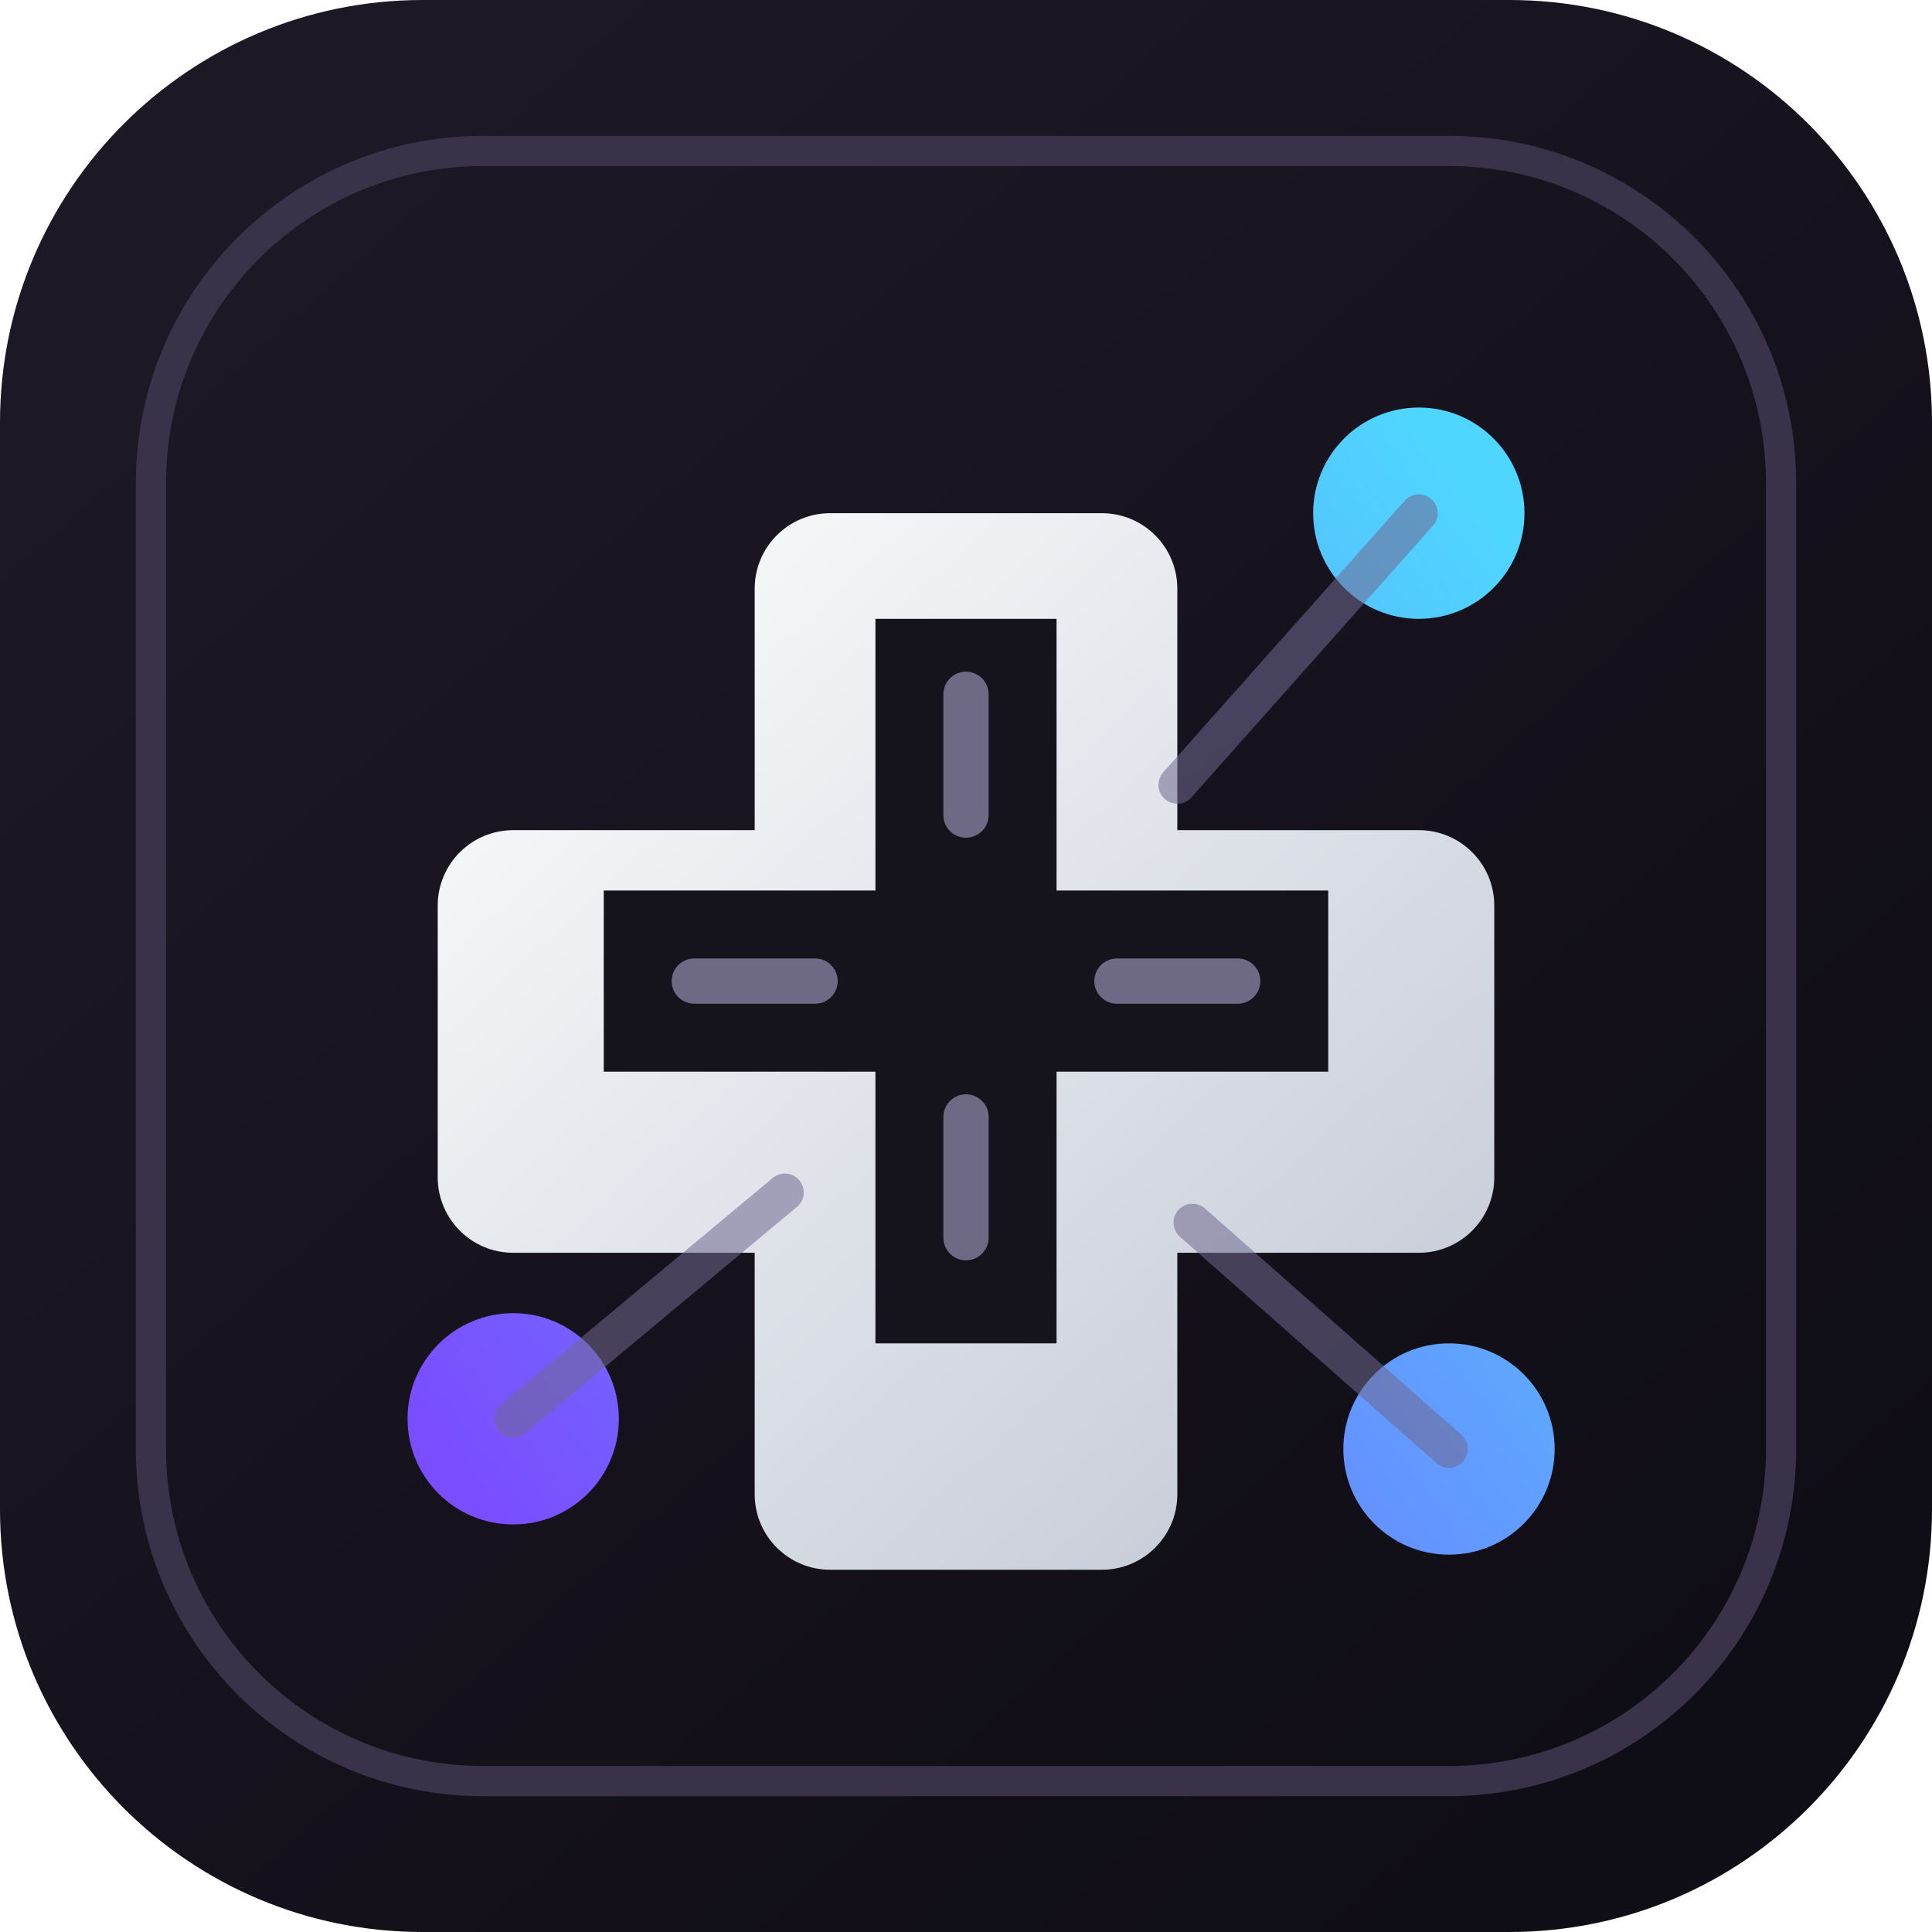
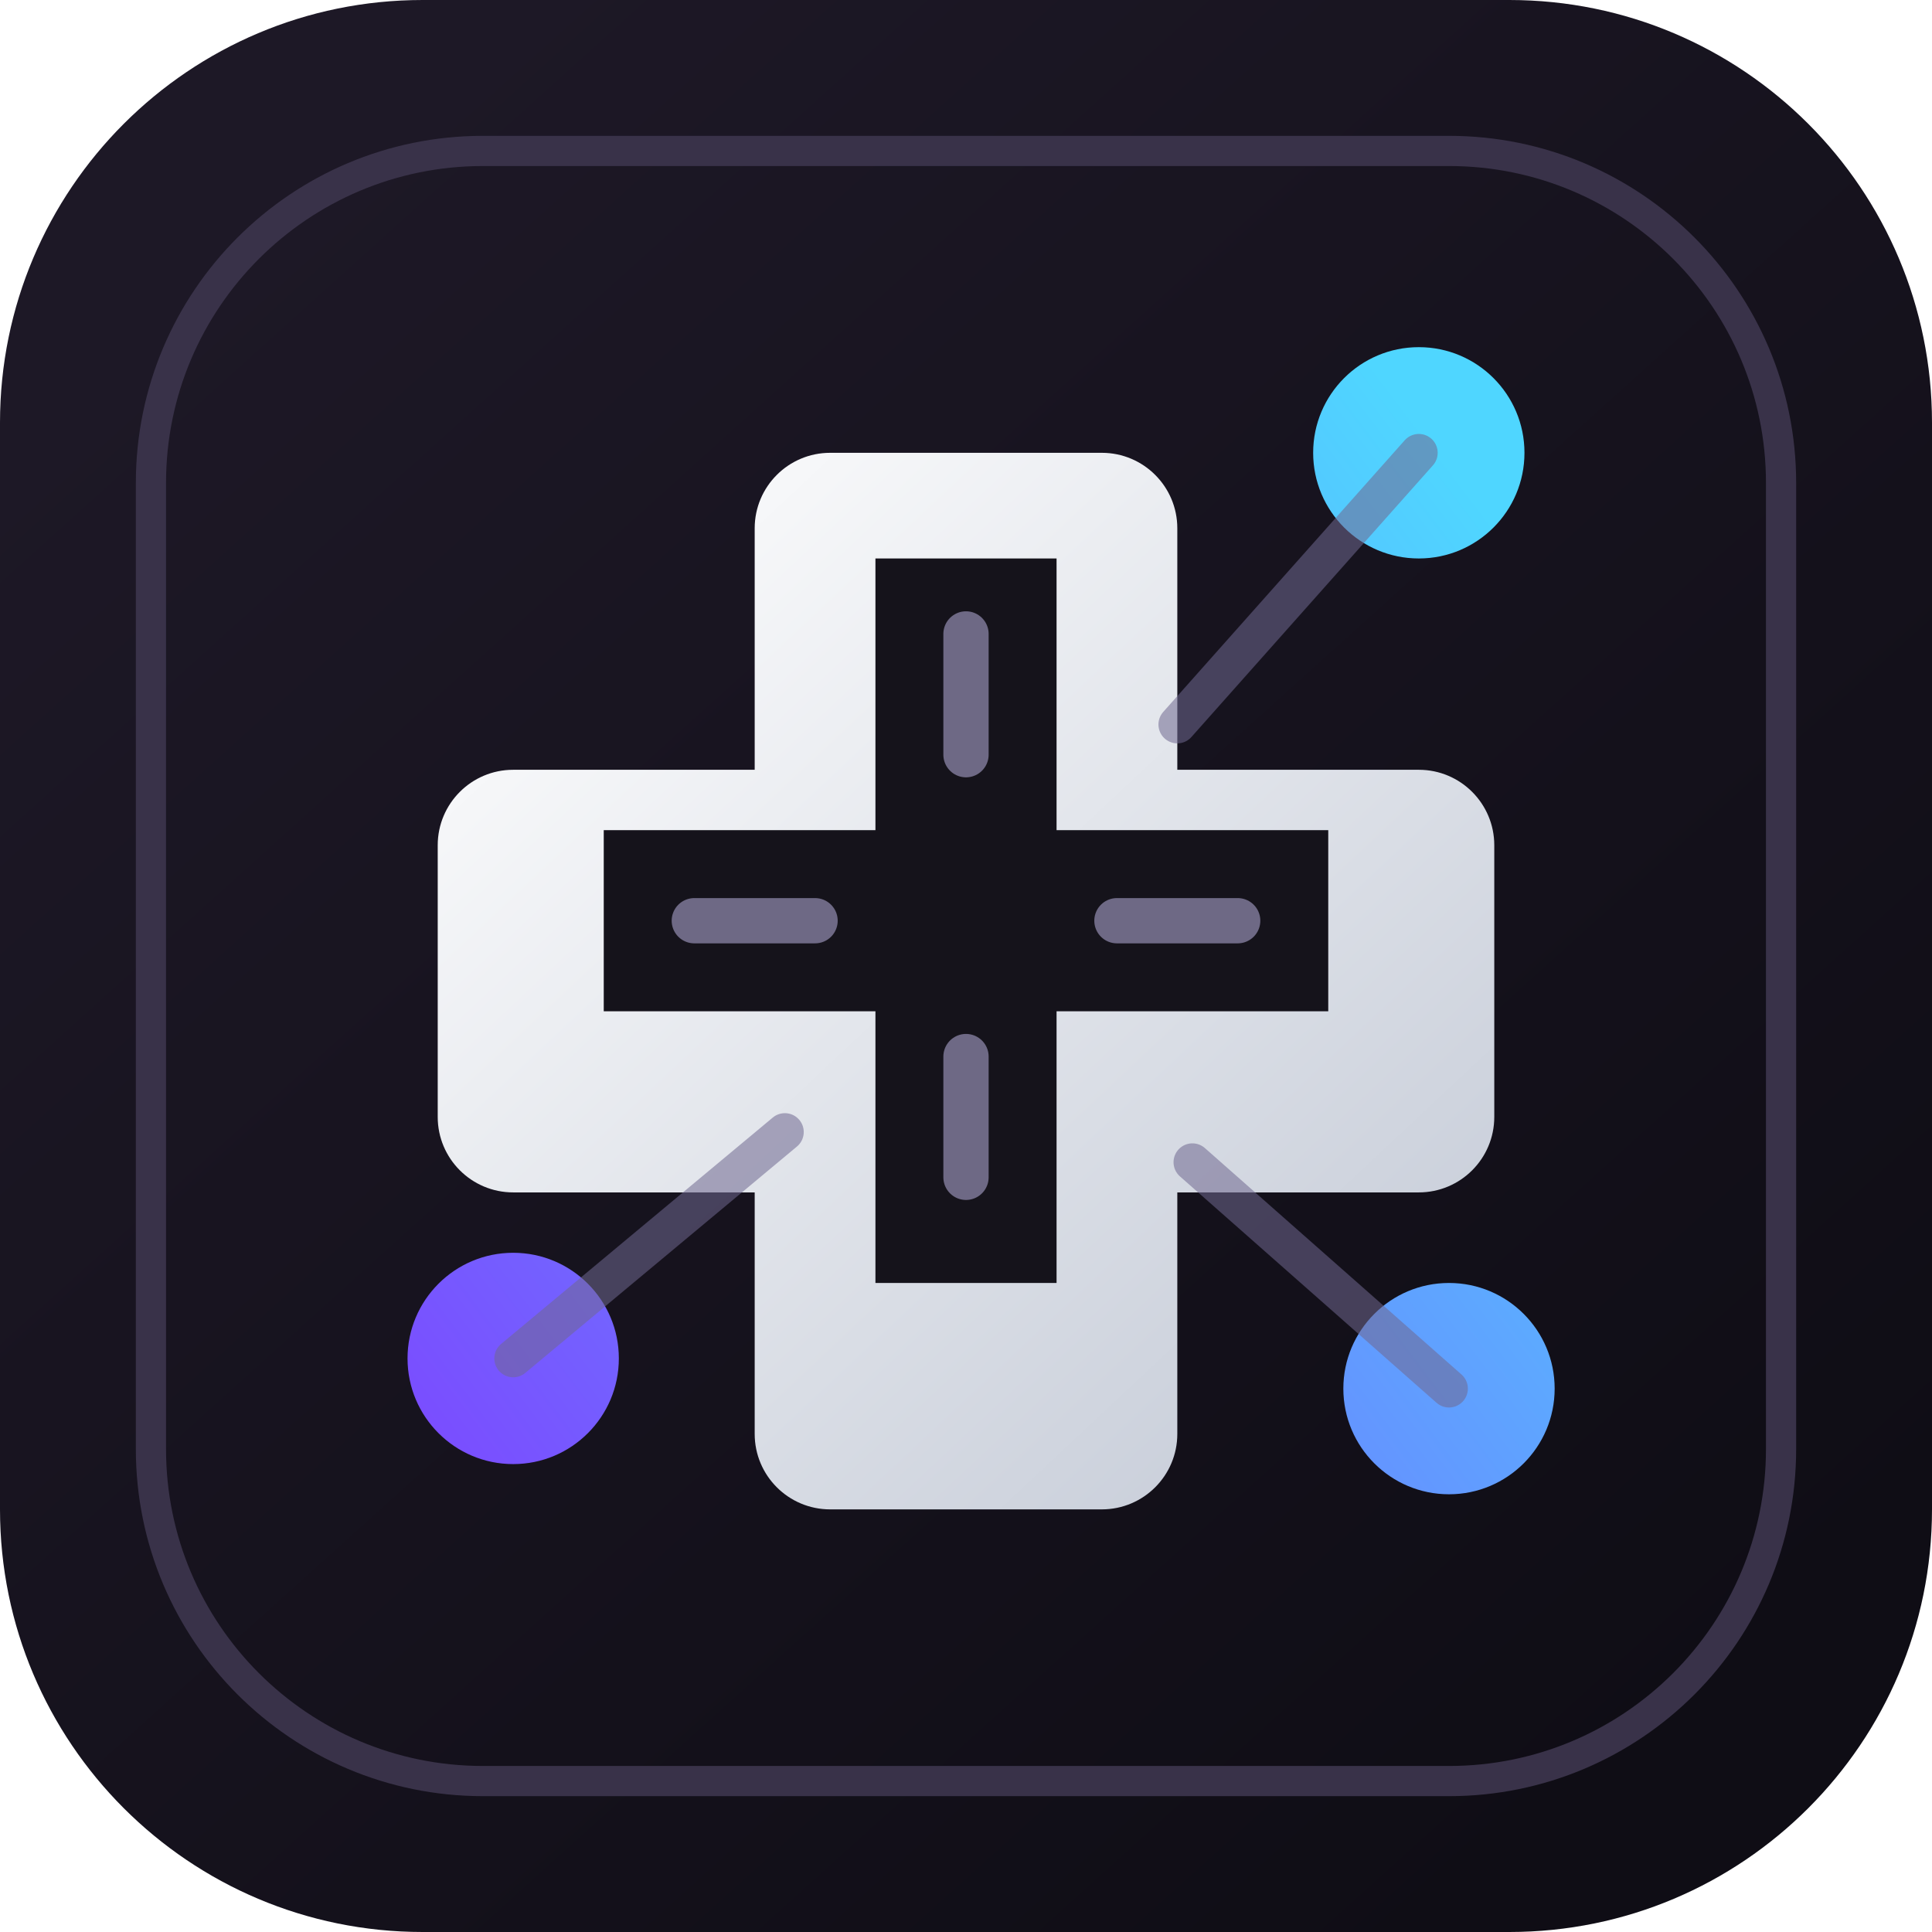
<svg xmlns="http://www.w3.org/2000/svg" viewBox="0 0 128 128" role="img" aria-labelledby="title desc">
  <defs>
    <linearGradient id="bg" x1="18" y1="14" x2="110" y2="116" gradientUnits="userSpaceOnUse">
      <stop offset="0" stop-color="#1d1826" />
      <stop offset="1" stop-color="#0f0d15" />
    </linearGradient>
    <linearGradient id="metal" x1="34" y1="30" x2="94" y2="94" gradientUnits="userSpaceOnUse">
      <stop offset="0" stop-color="#ffffff" />
      <stop offset="1" stop-color="#c6ccd8" />
    </linearGradient>
    <linearGradient id="accent" x1="26" y1="92" x2="100" y2="36" gradientUnits="userSpaceOnUse">
      <stop offset="0" stop-color="#7a4dff" />
      <stop offset="1" stop-color="#4fd6ff" />
    </linearGradient>
  </defs>
  <rect width="128" height="128" rx="28" fill="url(#bg)" />
  <rect x="10" y="10" width="108" height="108" rx="22" fill="none" stroke="#393249" stroke-width="2" />
-   <circle cx="34" cy="94" r="7" fill="url(#accent)" />
-   <circle cx="94" cy="34" r="7" fill="url(#accent)" />
-   <circle cx="96" cy="96" r="7" fill="url(#accent)" />
-   <path d="M55 34h18a5 5 0 0 1 5 5v16h16a5 5 0 0 1 5 5v18a5 5 0 0 1-5 5H78v16a5 5 0 0 1-5 5H55a5 5 0 0 1-5-5V83H34a5 5 0 0 1-5-5V60a5 5 0 0 1 5-5h16V39a5 5 0 0 1 5-5z" fill="url(#metal)" />
-   <path d="M58 41h12v18h18v12H70v18H58V71H40V59h18z" fill="#15131b" />
-   <path d="M64 46v8M64 74v8M46 65h8M74 65h8" stroke="#8c86a8" stroke-linecap="round" stroke-width="3" opacity=".75" />
-   <path d="M34 94l18-15M94 34l-16 18M96 96l-17-15" stroke="#6f6790" stroke-linecap="round" stroke-width="2.5" opacity=".55" />
+   <circle cx="34" cy="90" r="7" fill="url(#accent)" />
+   <circle cx="94" cy="30" r="7" fill="url(#accent)" />
+   <circle cx="96" cy="92" r="7" fill="url(#accent)" />
+   <path d="M55 30h18a5 5 0 0 1 5 5v16h16a5 5 0 0 1 5 5v18a5 5 0 0 1-5 5H78v16a5 5 0 0 1-5 5H55a5 5 0 0 1-5-5V79H34a5 5 0 0 1-5-5V56a5 5 0 0 1 5-5h16V35a5 5 0 0 1 5-5z" fill="url(#metal)" />
+   <path d="M58 37h12v18h18v12H70v18H58V67H40V55h18z" fill="#15131b" />
+   <path d="M64 42v8M64 70v8M46 61h8M74 61h8" stroke="#8c86a8" stroke-linecap="round" stroke-width="3" opacity=".75" />
+   <path d="M34 90l18-15M94 30l-16 18M96 92l-17-15" stroke="#6f6790" stroke-linecap="round" stroke-width="2.5" opacity=".55" />
</svg>
